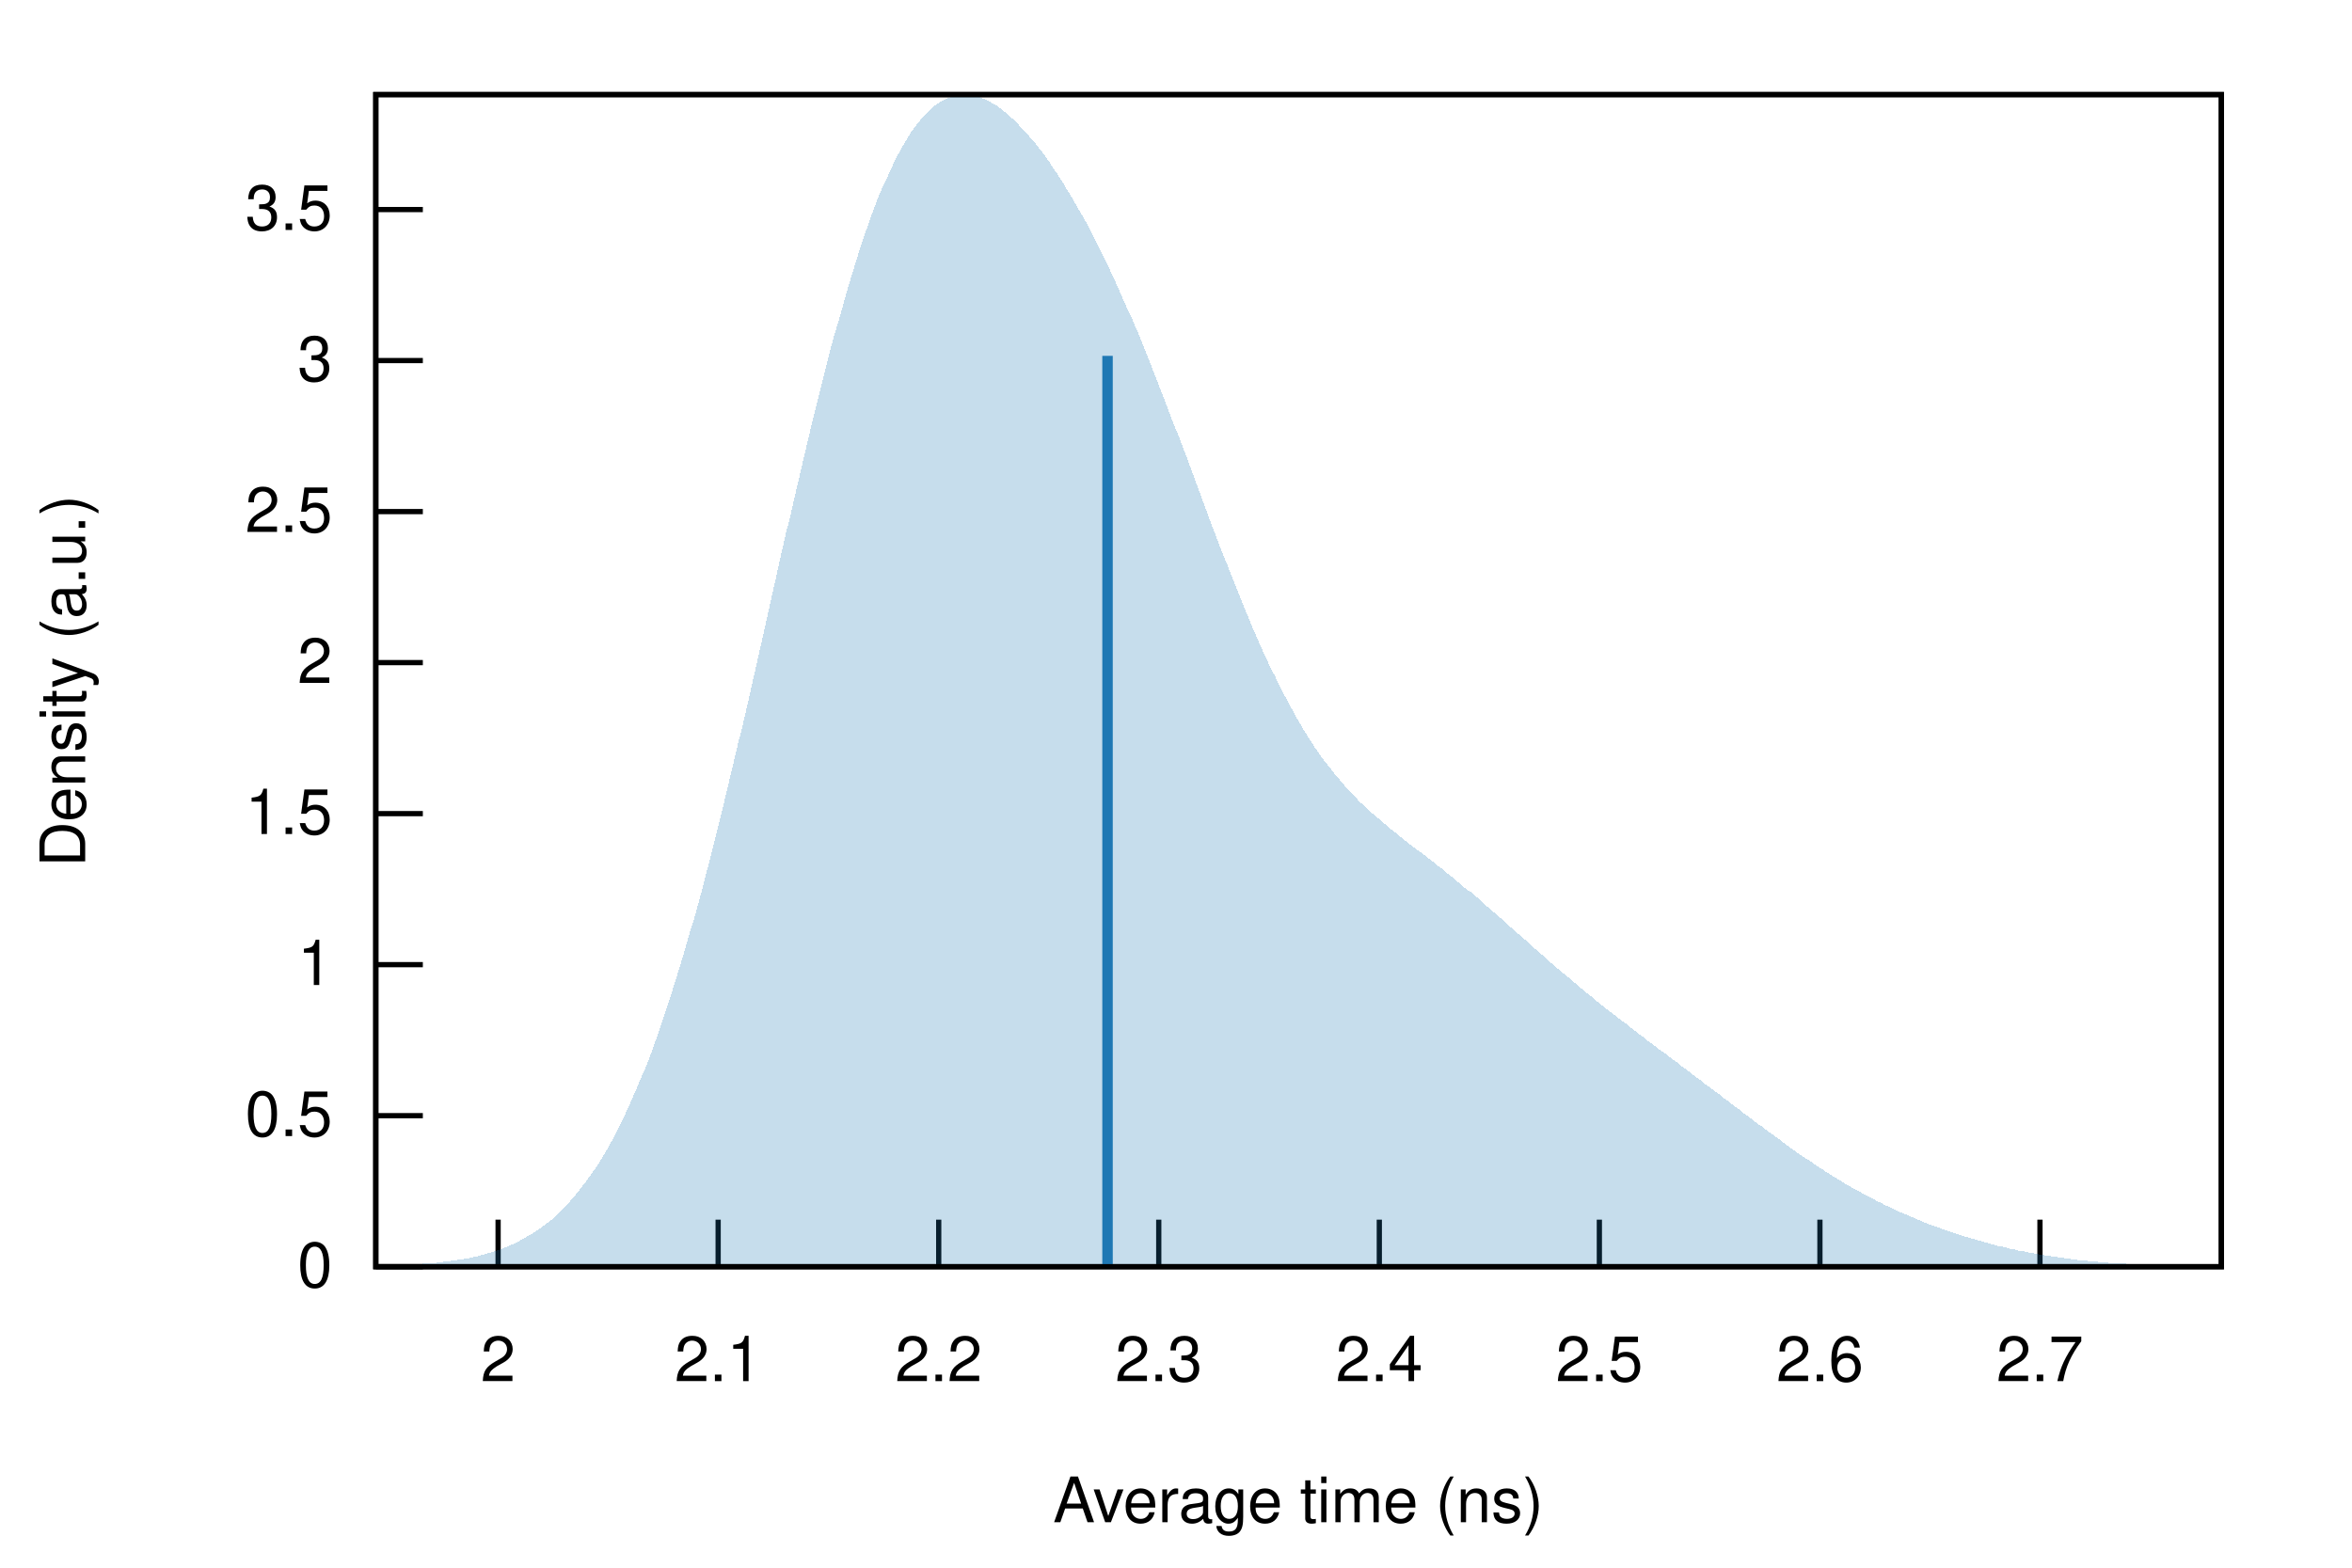
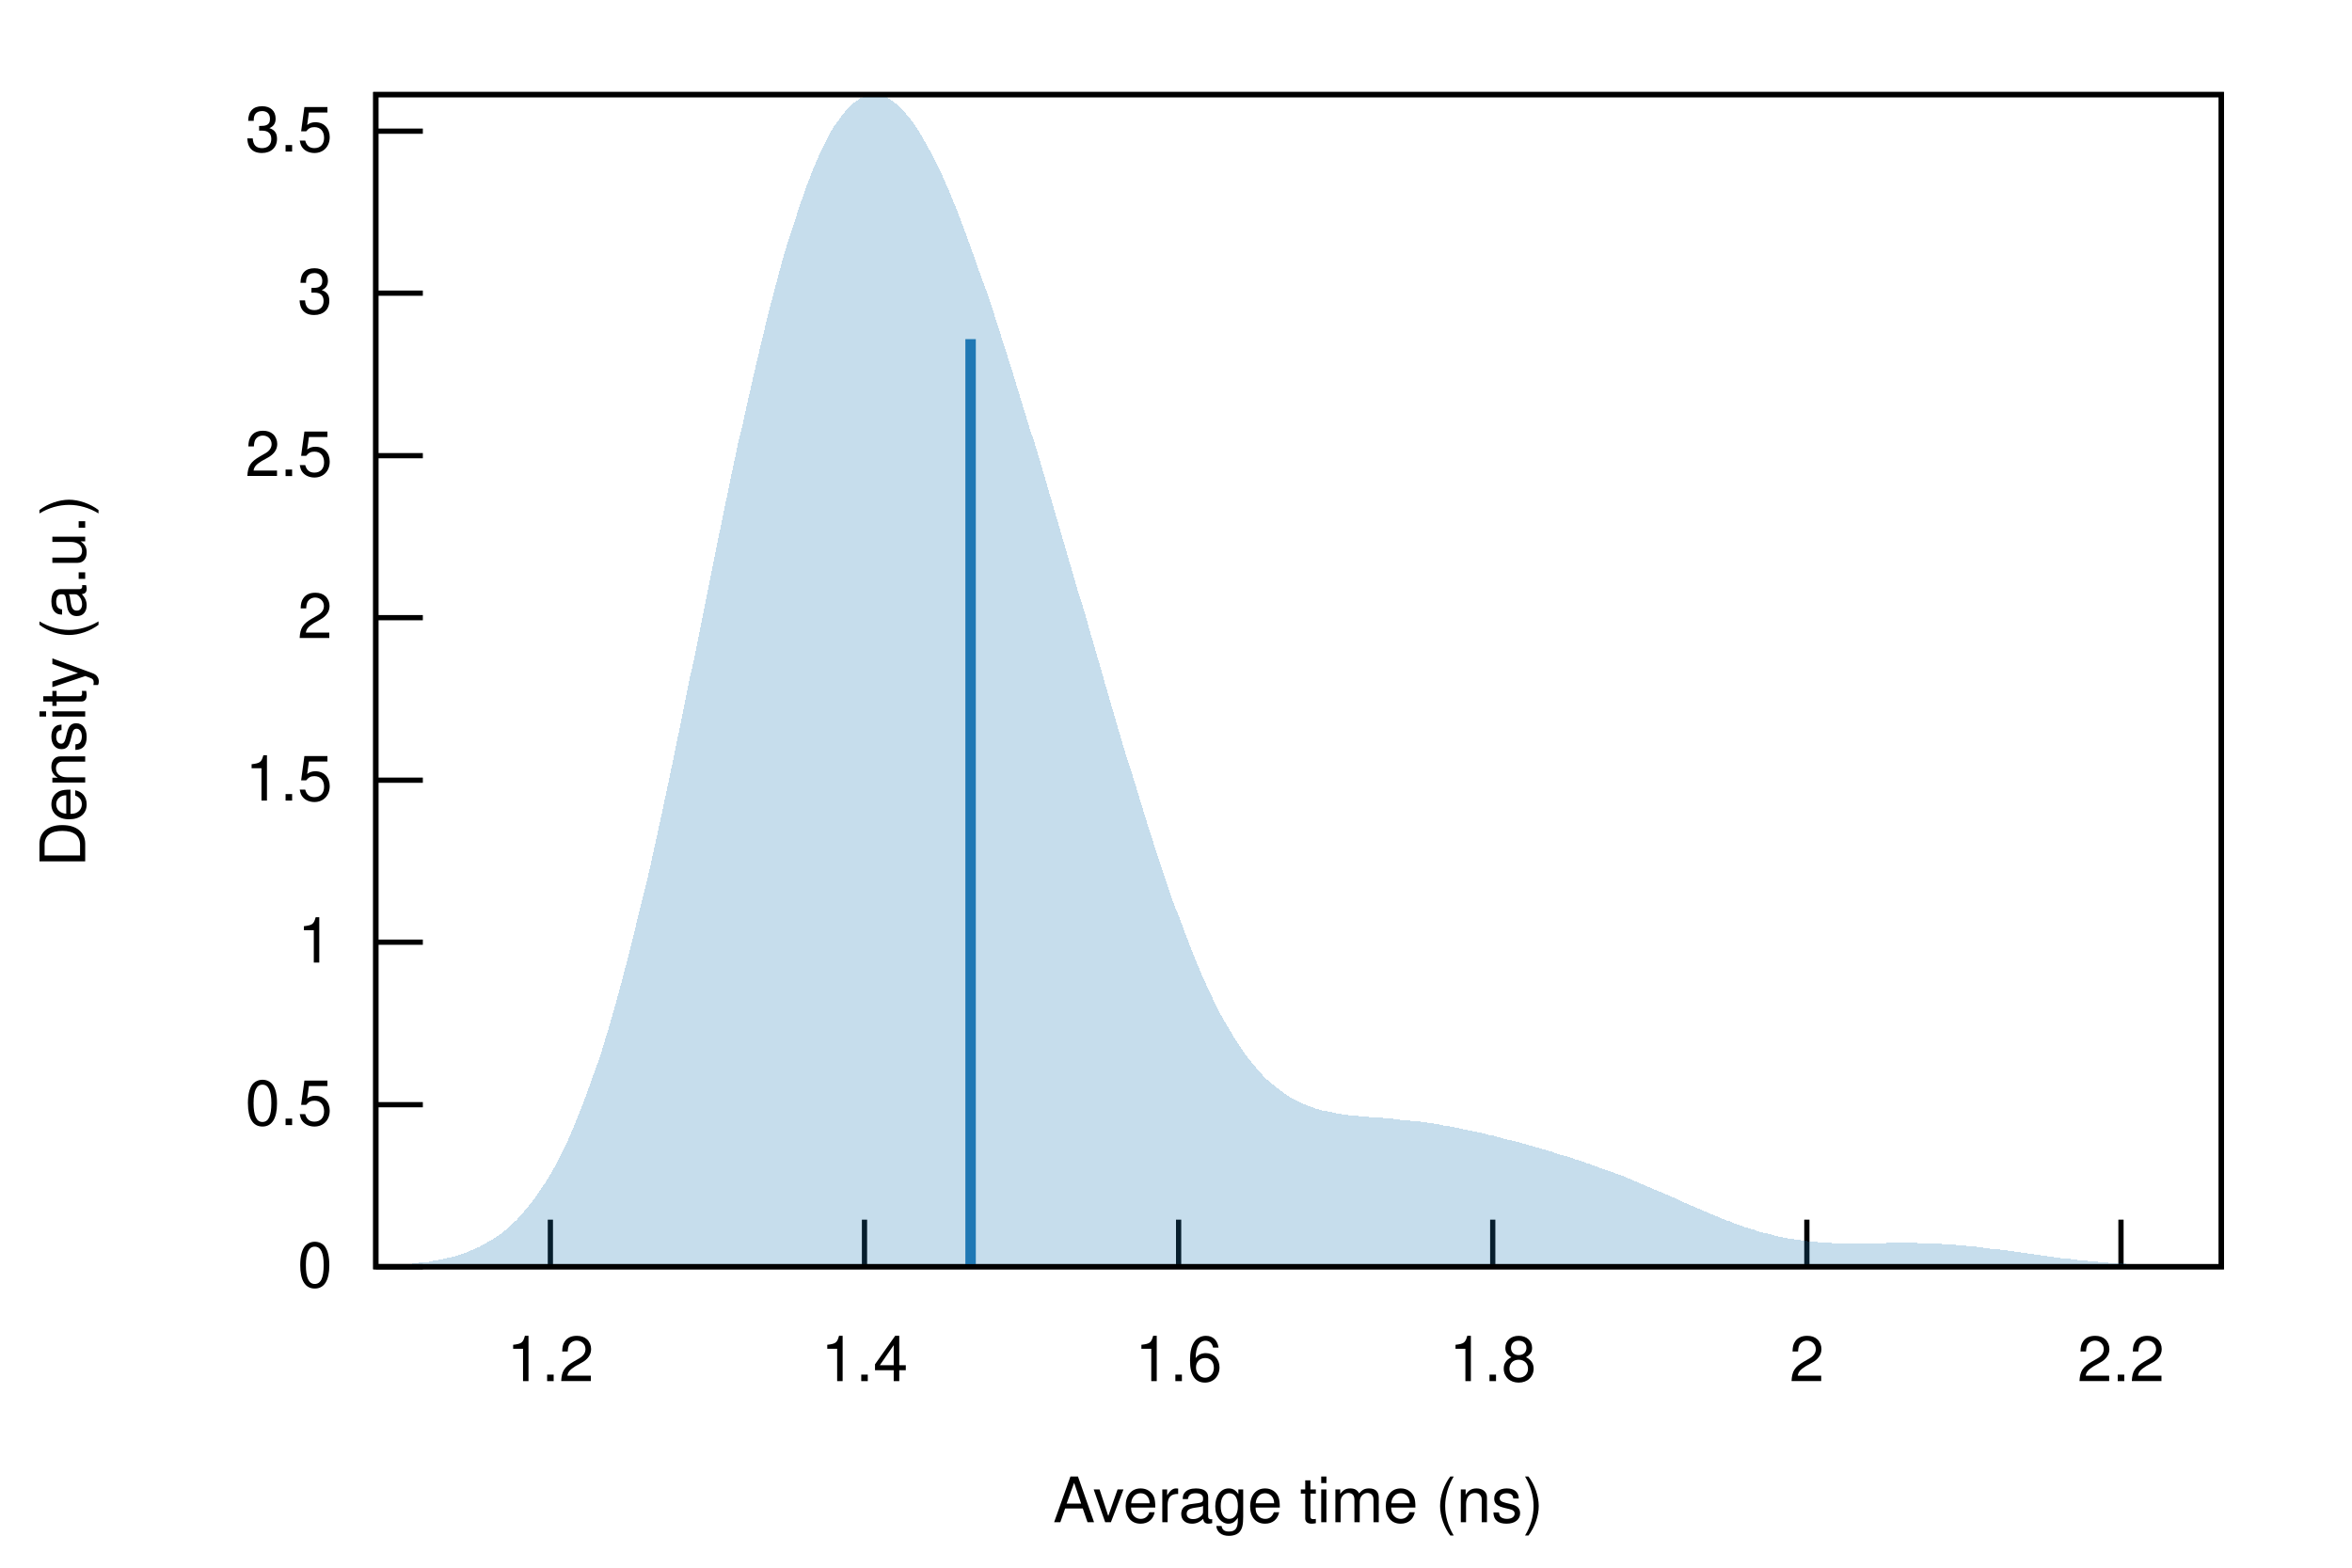
<svg xmlns="http://www.w3.org/2000/svg" xmlns:xlink="http://www.w3.org/1999/xlink" viewBox="0 0 450 300">
  <g id="gnuplot_canvas">
    <rect x="0" y="0" width="450" height="300" fill="none" />
    <defs>
      <circle id="gpDot" r="0.5" stroke-width="0.5" />
      <path id="gpPt0" stroke-width="0.222" stroke="currentColor" d="M-1,0 h2 M0,-1 v2" />
      <path id="gpPt1" stroke-width="0.222" stroke="currentColor" d="M-1,-1 L1,1 M1,-1 L-1,1" />
      <path id="gpPt2" stroke-width="0.222" stroke="currentColor" d="M-1,0 L1,0 M0,-1 L0,1 M-1,-1 L1,1 M-1,1 L1,-1" />
      <rect id="gpPt3" stroke-width="0.222" stroke="currentColor" x="-1" y="-1" width="2" height="2" />
      <rect id="gpPt4" stroke-width="0.222" stroke="currentColor" fill="currentColor" x="-1" y="-1" width="2" height="2" />
      <circle id="gpPt5" stroke-width="0.222" stroke="currentColor" cx="0" cy="0" r="1" />
      <use xlink:href="#gpPt5" id="gpPt6" fill="currentColor" stroke="none" />
      <path id="gpPt7" stroke-width="0.222" stroke="currentColor" d="M0,-1.33 L-1.33,0.67 L1.33,0.67 z" />
      <use xlink:href="#gpPt7" id="gpPt8" fill="currentColor" stroke="none" />
      <use xlink:href="#gpPt7" id="gpPt9" stroke="currentColor" transform="rotate(180)" />
      <use xlink:href="#gpPt9" id="gpPt10" fill="currentColor" stroke="none" />
      <use xlink:href="#gpPt3" id="gpPt11" stroke="currentColor" transform="rotate(45)" />
      <use xlink:href="#gpPt11" id="gpPt12" fill="currentColor" stroke="none" />
      <path id="gpPt13" stroke-width="0.222" stroke="currentColor" d="M0,1.330 L1.265,0.411 L0.782,-1.067 L-0.782,-1.076 L-1.265,0.411 z" />
      <use xlink:href="#gpPt13" id="gpPt14" fill="currentColor" stroke="none" />
      <filter id="textbox" filterUnits="objectBoundingBox" x="0" y="0" height="1" width="1">
        <feFlood flood-color="white" flood-opacity="1" result="bgnd" />
        <feComposite in="SourceGraphic" in2="bgnd" operator="atop" />
      </filter>
      <filter id="greybox" filterUnits="objectBoundingBox" x="0" y="0" height="1" width="1">
        <feFlood flood-color="lightgrey" flood-opacity="1" result="grey" />
        <feComposite in="SourceGraphic" in2="grey" operator="atop" />
      </filter>
    </defs>
    <g fill="none" color="white" stroke="currentColor" stroke-width="1.00" stroke-linecap="butt" stroke-linejoin="miter">
</g>
    <g fill="none" color="black" stroke="currentColor" stroke-width="1.00" stroke-linecap="butt" stroke-linejoin="miter">
      <path stroke="black" d="M71.9,242.4 L80.9,242.4  " />
      <g transform="translate(63.6,246.3)" stroke="none" fill="black" font-family="Helvetica" font-size="12.00" text-anchor="end">
        <text>
          <tspan font-family="Helvetica"> 0</tspan>
        </text>
      </g>
    </g>
    <g fill="none" color="black" stroke="currentColor" stroke-width="1.00" stroke-linecap="butt" stroke-linejoin="miter">
-       <path stroke="black" d="M71.9,213.5 L80.9,213.5  " />
-       <g transform="translate(63.6,217.4)" stroke="none" fill="black" font-family="Helvetica" font-size="12.00" text-anchor="end">
+       <path stroke="black" d="M71.9,211.4 L80.9,211.4  " />
+       <g transform="translate(63.6,215.3)" stroke="none" fill="black" font-family="Helvetica" font-size="12.00" text-anchor="end">
        <text>
          <tspan font-family="Helvetica"> 0.5</tspan>
        </text>
      </g>
    </g>
    <g fill="none" color="black" stroke="currentColor" stroke-width="1.00" stroke-linecap="butt" stroke-linejoin="miter">
-       <path stroke="black" d="M71.9,184.6 L80.9,184.6  " />
-       <g transform="translate(63.6,188.5)" stroke="none" fill="black" font-family="Helvetica" font-size="12.00" text-anchor="end">
+       <path stroke="black" d="M71.9,180.3 L80.9,180.3  " />
+       <g transform="translate(63.6,184.2)" stroke="none" fill="black" font-family="Helvetica" font-size="12.00" text-anchor="end">
        <text>
          <tspan font-family="Helvetica"> 1</tspan>
        </text>
      </g>
    </g>
    <g fill="none" color="black" stroke="currentColor" stroke-width="1.00" stroke-linecap="butt" stroke-linejoin="miter">
-       <path stroke="black" d="M71.9,155.7 L80.9,155.7  " />
-       <g transform="translate(63.6,159.6)" stroke="none" fill="black" font-family="Helvetica" font-size="12.00" text-anchor="end">
+       <path stroke="black" d="M71.9,149.3 L80.9,149.3  " />
+       <g transform="translate(63.6,153.2)" stroke="none" fill="black" font-family="Helvetica" font-size="12.00" text-anchor="end">
        <text>
          <tspan font-family="Helvetica"> 1.5</tspan>
        </text>
      </g>
    </g>
    <g fill="none" color="black" stroke="currentColor" stroke-width="1.00" stroke-linecap="butt" stroke-linejoin="miter">
-       <path stroke="black" d="M71.9,126.8 L80.9,126.8  " />
-       <g transform="translate(63.6,130.7)" stroke="none" fill="black" font-family="Helvetica" font-size="12.00" text-anchor="end">
+       <path stroke="black" d="M71.9,118.2 L80.9,118.2  " />
+       <g transform="translate(63.6,122.1)" stroke="none" fill="black" font-family="Helvetica" font-size="12.00" text-anchor="end">
        <text>
          <tspan font-family="Helvetica"> 2</tspan>
        </text>
      </g>
    </g>
    <g fill="none" color="black" stroke="currentColor" stroke-width="1.00" stroke-linecap="butt" stroke-linejoin="miter">
-       <path stroke="black" d="M71.9,97.9 L80.9,97.9  " />
-       <g transform="translate(63.6,101.8)" stroke="none" fill="black" font-family="Helvetica" font-size="12.00" text-anchor="end">
+       <path stroke="black" d="M71.9,87.2 L80.9,87.2  " />
+       <g transform="translate(63.6,91.1)" stroke="none" fill="black" font-family="Helvetica" font-size="12.00" text-anchor="end">
        <text>
          <tspan font-family="Helvetica"> 2.5</tspan>
        </text>
      </g>
    </g>
    <g fill="none" color="black" stroke="currentColor" stroke-width="1.00" stroke-linecap="butt" stroke-linejoin="miter">
-       <path stroke="black" d="M71.9,69.0 L80.9,69.0  " />
-       <g transform="translate(63.6,72.9)" stroke="none" fill="black" font-family="Helvetica" font-size="12.00" text-anchor="end">
+       <path stroke="black" d="M71.9,56.1 L80.9,56.1  " />
+       <g transform="translate(63.6,60.0)" stroke="none" fill="black" font-family="Helvetica" font-size="12.00" text-anchor="end">
        <text>
          <tspan font-family="Helvetica"> 3</tspan>
        </text>
      </g>
    </g>
    <g fill="none" color="black" stroke="currentColor" stroke-width="1.00" stroke-linecap="butt" stroke-linejoin="miter">
-       <path stroke="black" d="M71.9,40.1 L80.9,40.1  " />
-       <g transform="translate(63.6,44.0)" stroke="none" fill="black" font-family="Helvetica" font-size="12.00" text-anchor="end">
+       <path stroke="black" d="M71.9,25.1 L80.9,25.1  " />
+       <g transform="translate(63.6,29.0)" stroke="none" fill="black" font-family="Helvetica" font-size="12.00" text-anchor="end">
        <text>
          <tspan font-family="Helvetica"> 3.5</tspan>
        </text>
      </g>
    </g>
    <g fill="none" color="black" stroke="currentColor" stroke-width="1.00" stroke-linecap="butt" stroke-linejoin="miter">
-       <path stroke="black" d="M95.3,242.4 L95.3,233.4  " />
-       <g transform="translate(95.3,264.3)" stroke="none" fill="black" font-family="Helvetica" font-size="12.00" text-anchor="middle">
+       <path stroke="black" d="M105.3,242.4 L105.3,233.4  " />
+       <g transform="translate(105.3,264.3)" stroke="none" fill="black" font-family="Helvetica" font-size="12.00" text-anchor="middle">
+         <text>
+           <tspan font-family="Helvetica"> 1.2</tspan>
+         </text>
+       </g>
+     </g>
+     <g fill="none" color="black" stroke="currentColor" stroke-width="1.00" stroke-linecap="butt" stroke-linejoin="miter">
+       <path stroke="black" d="M165.4,242.4 L165.4,233.4  " />
+       <g transform="translate(165.4,264.3)" stroke="none" fill="black" font-family="Helvetica" font-size="12.00" text-anchor="middle">
+         <text>
+           <tspan font-family="Helvetica"> 1.4</tspan>
+         </text>
+       </g>
+     </g>
+     <g fill="none" color="black" stroke="currentColor" stroke-width="1.00" stroke-linecap="butt" stroke-linejoin="miter">
+       <path stroke="black" d="M225.5,242.4 L225.5,233.4  " />
+       <g transform="translate(225.5,264.3)" stroke="none" fill="black" font-family="Helvetica" font-size="12.00" text-anchor="middle">
+         <text>
+           <tspan font-family="Helvetica"> 1.6</tspan>
+         </text>
+       </g>
+     </g>
+     <g fill="none" color="black" stroke="currentColor" stroke-width="1.00" stroke-linecap="butt" stroke-linejoin="miter">
+       <path stroke="black" d="M285.6,242.4 L285.6,233.4  " />
+       <g transform="translate(285.6,264.3)" stroke="none" fill="black" font-family="Helvetica" font-size="12.00" text-anchor="middle">
+         <text>
+           <tspan font-family="Helvetica"> 1.8</tspan>
+         </text>
+       </g>
+     </g>
+     <g fill="none" color="black" stroke="currentColor" stroke-width="1.00" stroke-linecap="butt" stroke-linejoin="miter">
+       <path stroke="black" d="M345.7,242.4 L345.7,233.4  " />
+       <g transform="translate(345.7,264.3)" stroke="none" fill="black" font-family="Helvetica" font-size="12.00" text-anchor="middle">
        <text>
          <tspan font-family="Helvetica"> 2</tspan>
        </text>
      </g>
    </g>
    <g fill="none" color="black" stroke="currentColor" stroke-width="1.00" stroke-linecap="butt" stroke-linejoin="miter">
-       <path stroke="black" d="M137.4,242.4 L137.4,233.4  " />
-       <g transform="translate(137.4,264.3)" stroke="none" fill="black" font-family="Helvetica" font-size="12.00" text-anchor="middle">
-         <text>
-           <tspan font-family="Helvetica"> 2.1</tspan>
-         </text>
-       </g>
-     </g>
-     <g fill="none" color="black" stroke="currentColor" stroke-width="1.00" stroke-linecap="butt" stroke-linejoin="miter">
-       <path stroke="black" d="M179.6,242.4 L179.6,233.4  " />
-       <g transform="translate(179.6,264.3)" stroke="none" fill="black" font-family="Helvetica" font-size="12.00" text-anchor="middle">
+       <path stroke="black" d="M405.8,242.4 L405.8,233.4  " />
+       <g transform="translate(405.8,264.3)" stroke="none" fill="black" font-family="Helvetica" font-size="12.00" text-anchor="middle">
        <text>
          <tspan font-family="Helvetica"> 2.2</tspan>
-         </text>
-       </g>
-     </g>
-     <g fill="none" color="black" stroke="currentColor" stroke-width="1.00" stroke-linecap="butt" stroke-linejoin="miter">
-       <path stroke="black" d="M221.7,242.4 L221.7,233.4  " />
-       <g transform="translate(221.7,264.3)" stroke="none" fill="black" font-family="Helvetica" font-size="12.00" text-anchor="middle">
-         <text>
-           <tspan font-family="Helvetica"> 2.3</tspan>
-         </text>
-       </g>
-     </g>
-     <g fill="none" color="black" stroke="currentColor" stroke-width="1.00" stroke-linecap="butt" stroke-linejoin="miter">
-       <path stroke="black" d="M263.9,242.4 L263.9,233.4  " />
-       <g transform="translate(263.9,264.3)" stroke="none" fill="black" font-family="Helvetica" font-size="12.00" text-anchor="middle">
-         <text>
-           <tspan font-family="Helvetica"> 2.4</tspan>
-         </text>
-       </g>
-     </g>
-     <g fill="none" color="black" stroke="currentColor" stroke-width="1.00" stroke-linecap="butt" stroke-linejoin="miter">
-       <path stroke="black" d="M306.0,242.4 L306.0,233.4  " />
-       <g transform="translate(306.0,264.3)" stroke="none" fill="black" font-family="Helvetica" font-size="12.00" text-anchor="middle">
-         <text>
-           <tspan font-family="Helvetica"> 2.5</tspan>
-         </text>
-       </g>
-     </g>
-     <g fill="none" color="black" stroke="currentColor" stroke-width="1.00" stroke-linecap="butt" stroke-linejoin="miter">
-       <path stroke="black" d="M348.2,242.4 L348.2,233.4  " />
-       <g transform="translate(348.2,264.3)" stroke="none" fill="black" font-family="Helvetica" font-size="12.00" text-anchor="middle">
-         <text>
-           <tspan font-family="Helvetica"> 2.6</tspan>
-         </text>
-       </g>
-     </g>
-     <g fill="none" color="black" stroke="currentColor" stroke-width="1.00" stroke-linecap="butt" stroke-linejoin="miter">
-       <path stroke="black" d="M390.3,242.4 L390.3,233.4  " />
-       <g transform="translate(390.3,264.3)" stroke="none" fill="black" font-family="Helvetica" font-size="12.00" text-anchor="middle">
-         <text>
-           <tspan font-family="Helvetica"> 2.7</tspan>
        </text>
      </g>
    </g>
    <g fill="none" color="black" stroke="currentColor" stroke-width="1.00" stroke-linecap="butt" stroke-linejoin="miter">
</g>
    <g fill="none" color="black" stroke="currentColor" stroke-width="1.00" stroke-linecap="butt" stroke-linejoin="miter">
      <path stroke="black" d="M71.9,18.1 L71.9,242.4 L425.0,242.4 L425.0,18.1 L71.9,18.1 Z  " />
    </g>
    <g fill="none" color="black" stroke="currentColor" stroke-width="1.00" stroke-linecap="butt" stroke-linejoin="miter">
      <g transform="translate(16.3,130.3) rotate(270)" stroke="none" fill="black" font-family="Helvetica" font-size="12.00" text-anchor="middle">
        <text>
          <tspan font-family="Helvetica">Density (a.u.)</tspan>
        </text>
      </g>
    </g>
    <g fill="none" color="black" stroke="currentColor" stroke-width="1.00" stroke-linecap="butt" stroke-linejoin="miter">
      <g transform="translate(248.4,291.3)" stroke="none" fill="black" font-family="Helvetica" font-size="12.00" text-anchor="middle">
        <text>
          <tspan font-family="Helvetica">Average time (ns)</tspan>
        </text>
      </g>
    </g>
    <g fill="none" color="black" stroke="currentColor" stroke-width="1.00" stroke-linecap="butt" stroke-linejoin="miter">
</g>
    <g id="gnuplot_plot_1">
      <g fill="none" color="black" stroke="currentColor" stroke-width="1.00" stroke-linecap="butt" stroke-linejoin="miter">
        <g stroke="none" shape-rendering="crispEdges">
-           <polygon fill="rgb( 31, 120, 180)" fill-opacity="0.25" points="71.9,242.3 72.6,242.2 73.3,242.2 74.0,242.2 74.7,242.2 75.4,242.2 76.1,242.1 76.9,242.1 77.6,242.1 78.3,242.0 79.0,242.0 79.7,241.9 80.4,241.9 81.1,241.8 81.8,241.8 82.5,241.7 83.2,241.7 83.9,241.6 84.6,241.5 85.3,241.4 86.1,241.3 86.8,241.2 87.5,241.1 88.2,241.0 88.9,240.9 89.6,240.8 90.3,240.6 91.0,240.5 91.7,240.3 92.4,240.1 93.1,239.9 93.8,239.7 94.5,239.5 95.3,239.2 96.0,239.0 96.7,238.7 97.4,238.4 98.1,238.1 98.8,237.8 99.5,237.4 100.2,237.0 100.9,236.6 101.6,236.2 102.3,235.8 103.0,235.3 103.7,234.8 104.5,234.2 105.2,233.7 105.9,233.1 106.6,232.4 107.3,231.7 108.0,231.0 108.7,230.3 109.4,229.5 110.1,228.7 110.8,227.8 111.5,226.9 112.2,226.0 112.9,225.0 113.6,224.0 114.4,222.9 115.1,221.7 115.8,220.6 116.5,219.3 117.2,218.1 117.9,216.7 118.6,215.3 119.3,213.9 120.0,212.4 120.7,210.8 121.4,209.2 122.1,207.6 122.8,205.9 123.6,204.1 124.3,202.3 125.0,200.4 125.7,198.4 126.4,196.4 127.1,194.3 127.8,192.2 128.5,190.0 129.2,187.8 129.9,185.5 130.6,183.2 131.3,180.8 132.0,178.3 132.8,175.8 133.5,173.3 134.2,170.7 134.9,168.0 135.6,165.3 136.3,162.6 137.0,159.8 137.7,156.9 138.4,154.1 139.1,151.2 139.8,148.2 140.5,145.3 141.2,142.3 142.0,139.2 142.7,136.2 143.4,133.1 144.1,130.0 144.8,126.9 145.5,123.8 146.2,120.7 146.9,117.5 147.6,114.4 148.3,111.3 149.0,108.1 149.7,105.0 150.4,101.9 151.2,98.8 151.9,95.7 152.6,92.7 153.3,89.7 154.0,86.7 154.7,83.7 155.4,80.8 156.1,77.9 156.8,75.1 157.5,72.3 158.2,69.5 158.9,66.8 159.6,64.2 160.4,61.6 161.1,59.1 161.8,56.6 162.5,54.2 163.2,51.9 163.9,49.6 164.6,47.4 165.3,45.3 166.0,43.3 166.7,41.3 167.4,39.4 168.1,37.6 168.8,35.9 169.6,34.3 170.3,32.7 171.0,31.2 171.7,29.8 172.4,28.5 173.1,27.3 173.8,26.1 174.5,25.0 175.2,24.1 175.9,23.2 176.6,22.3 177.3,21.6 178.0,20.9 178.7,20.3 179.5,19.8 180.2,19.3 180.9,19.0 181.6,18.7 182.3,18.4 183.0,18.2 183.7,18.1 184.4,18.1 185.1,18.1 185.8,18.2 186.5,18.3 187.2,18.5 187.9,18.8 188.7,19.1 189.4,19.5 190.1,19.9 190.8,20.3 191.5,20.8 192.2,21.4 192.9,21.9 193.6,22.6 194.3,23.2 195.0,24.0 195.7,24.7 196.4,25.5 197.1,26.3 197.9,27.2 198.6,28.1 199.3,29.0 200.0,29.9 200.7,30.9 201.4,32.0 202.1,33.0 202.8,34.1 203.5,35.2 204.2,36.4 204.9,37.5 205.6,38.7 206.3,40.0 207.1,41.3 207.8,42.5 208.5,43.9 209.2,45.2 209.9,46.6 210.6,48.0 211.3,49.5 212.0,50.9 212.7,52.4 213.4,53.9 214.1,55.5 214.8,57.1 215.5,58.7 216.3,60.3 217.0,62.0 217.7,63.6 218.4,65.3 219.1,67.1 219.8,68.8 220.5,70.6 221.2,72.4 221.9,74.2 222.6,76.0 223.3,77.8 224.0,79.7 224.7,81.5 225.5,83.4 226.2,85.3 226.9,87.1 227.6,89.0 228.3,90.9 229.0,92.8 229.7,94.7 230.4,96.6 231.1,98.5 231.8,100.4 232.5,102.2 233.2,104.1 233.9,105.9 234.7,107.8 235.4,109.6 236.1,111.4 236.8,113.1 237.5,114.9 238.2,116.6 238.9,118.3 239.6,120.0 240.3,121.6 241.0,123.2 241.7,124.8 242.4,126.3 243.1,127.8 243.9,129.3 244.6,130.8 245.3,132.2 246.0,133.5 246.7,134.8 247.4,136.1 248.1,137.4 248.8,138.6 249.5,139.8 250.2,140.9 250.9,142.0 251.6,143.1 252.3,144.1 253.0,145.1 253.8,146.1 254.5,147.0 255.2,147.9 255.9,148.7 256.6,149.6 257.3,150.4 258.0,151.2 258.7,151.9 259.4,152.6 260.1,153.4 260.8,154.0 261.5,154.7 262.2,155.4 263.0,156.0 263.7,156.6 264.4,157.2 265.1,157.8 265.8,158.4 266.5,159.0 267.2,159.5 267.9,160.1 268.6,160.7 269.3,161.2 270.0,161.8 270.7,162.3 271.4,162.8 272.2,163.4 272.9,163.9 273.6,164.5 274.3,165.0 275.0,165.6 275.7,166.1 276.4,166.7 277.1,167.3 277.8,167.8 278.5,168.4 279.2,169.0 279.9,169.6 280.6,170.2 281.4,170.7 282.1,171.3 282.8,171.9 283.5,172.5 284.2,173.2 284.9,173.8 285.6,174.4 286.3,175.0 287.0,175.6 287.7,176.2 288.4,176.9 289.1,177.5 289.8,178.1 290.6,178.8 291.3,179.4 292.0,180.0 292.7,180.6 293.4,181.3 294.1,181.9 294.8,182.5 295.5,183.1 296.2,183.8 296.9,184.4 297.6,185.0 298.3,185.6 299.0,186.2 299.8,186.8 300.5,187.4 301.2,188.0 301.9,188.6 302.6,189.2 303.3,189.8 304.0,190.3 304.7,190.9 305.4,191.5 306.1,192.1 306.8,192.6 307.5,193.2 308.2,193.7 309.0,194.3 309.7,194.9 310.4,195.4 311.1,195.9 311.8,196.5 312.5,197.0 313.2,197.6 313.9,198.1 314.6,198.6 315.3,199.2 316.0,199.7 316.7,200.2 317.4,200.8 318.2,201.3 318.9,201.8 319.6,202.4 320.3,202.9 321.0,203.4 321.7,204.0 322.4,204.5 323.1,205.0 323.8,205.6 324.5,206.1 325.2,206.6 325.9,207.2 326.6,207.7 327.3,208.2 328.1,208.8 328.8,209.3 329.5,209.9 330.2,210.4 330.9,210.9 331.6,211.5 332.3,212.0 333.0,212.5 333.7,213.1 334.4,213.6 335.1,214.1 335.8,214.7 336.5,215.2 337.3,215.7 338.0,216.3 338.7,216.8 339.4,217.3 340.1,217.8 340.8,218.3 341.5,218.9 342.2,219.4 342.9,219.9 343.6,220.4 344.3,220.9 345.0,221.4 345.7,221.8 346.5,222.3 347.2,222.8 347.9,223.3 348.6,223.7 349.3,224.2 350.0,224.6 350.7,225.1 351.4,225.5 352.1,225.9 352.8,226.4 353.5,226.8 354.2,227.2 354.9,227.6 355.7,228.0 356.4,228.4 357.1,228.8 357.8,229.1 358.5,229.5 359.2,229.9 359.9,230.2 360.6,230.6 361.3,230.9 362.0,231.2 362.7,231.6 363.4,231.9 364.1,232.2 364.9,232.5 365.6,232.8 366.3,233.1 367.0,233.4 367.7,233.7 368.4,234.0 369.1,234.3 369.8,234.5 370.5,234.8 371.2,235.0 371.9,235.3 372.6,235.5 373.3,235.8 374.1,236.0 374.8,236.3 375.5,236.5 376.2,236.7 376.9,236.9 377.6,237.1 378.3,237.3 379.0,237.5 379.7,237.7 380.4,237.9 381.1,238.1 381.8,238.3 382.5,238.5 383.3,238.6 384.0,238.8 384.7,239.0 385.4,239.1 386.1,239.3 386.8,239.4 387.5,239.5 388.2,239.7 388.9,239.8 389.6,239.9 390.3,240.1 391.0,240.2 391.7,240.3 392.4,240.4 393.2,240.5 393.9,240.6 394.6,240.7 395.3,240.8 396.0,240.9 396.7,241.0 397.4,241.1 398.1,241.2 398.8,241.2 399.5,241.3 400.2,241.4 400.9,241.4 401.6,241.5 402.4,241.6 403.1,241.6 403.8,241.7 404.5,241.7 405.2,241.8 405.9,241.8 406.6,241.8 407.3,241.9 408.0,241.9 408.7,242.0 409.4,242.0 410.1,242.0 410.8,242.1 411.6,242.1 412.3,242.1 413.0,242.1 413.7,242.1 414.4,242.2 415.1,242.2 415.8,242.2 416.5,242.2 417.2,242.2 417.9,242.3 418.6,242.3 419.3,242.3 420.0,242.3 420.8,242.3 421.5,242.3 422.2,242.3 422.9,242.3 423.6,242.3 424.3,242.3 425.0,242.3 425.0,242.4 424.3,242.4 423.6,242.4 422.9,242.4 422.2,242.4 421.5,242.4 420.8,242.4 420.0,242.4 419.3,242.4 418.6,242.4 417.9,242.4 417.2,242.4 416.5,242.4 415.8,242.4 415.1,242.4 414.4,242.4 413.7,242.4 413.0,242.4 412.3,242.4 411.6,242.4 410.8,242.4 410.1,242.4 409.4,242.4 408.7,242.4 408.0,242.4 407.3,242.4 406.6,242.4 405.9,242.4 405.2,242.4 404.5,242.4 403.8,242.4 403.1,242.4 402.4,242.4 401.6,242.4 400.9,242.4 400.2,242.4 399.5,242.4 398.8,242.4 398.1,242.4 397.4,242.4 396.7,242.4 396.0,242.4 395.3,242.4 394.6,242.4 393.9,242.4 393.2,242.4 392.4,242.4 391.7,242.4 391.0,242.4 390.3,242.4 389.6,242.4 388.9,242.4 388.2,242.4 387.5,242.4 386.8,242.4 386.1,242.4 385.4,242.4 384.7,242.4 384.0,242.4 383.3,242.4 382.5,242.4 381.8,242.4 381.1,242.4 380.4,242.4 379.7,242.4 379.0,242.4 378.3,242.4 377.6,242.4 376.9,242.4 376.2,242.4 375.5,242.4 374.8,242.4 374.1,242.4 373.3,242.4 372.6,242.4 371.9,242.4 371.2,242.4 370.5,242.4 369.8,242.4 369.1,242.4 368.4,242.4 367.7,242.4 367.0,242.4 366.3,242.4 365.6,242.4 364.9,242.4 364.1,242.4 363.4,242.4 362.7,242.4 362.0,242.4 361.3,242.4 360.6,242.4 359.9,242.4 359.2,242.4 358.5,242.4 357.8,242.4 357.1,242.4 356.4,242.4 355.7,242.4 354.9,242.4 354.2,242.4 353.5,242.4 352.8,242.4 352.1,242.4 351.4,242.4 350.7,242.4 350.0,242.4 349.3,242.4 348.6,242.4 347.9,242.4 347.2,242.4 346.5,242.4 345.7,242.4 345.0,242.4 344.3,242.4 343.6,242.4 342.9,242.4 342.2,242.4 341.5,242.4 340.8,242.4 340.1,242.4 339.4,242.4 338.7,242.4 338.0,242.4 337.3,242.4 336.5,242.4 335.8,242.4 335.1,242.4 334.4,242.4 333.7,242.4 333.0,242.4 332.3,242.4 331.6,242.4 330.9,242.4 330.2,242.4 329.5,242.4 328.8,242.4 328.1,242.4 327.3,242.4 326.6,242.4 325.9,242.4 325.2,242.4 324.5,242.4 323.8,242.4 323.1,242.4 322.4,242.4 321.7,242.4 321.0,242.4 320.3,242.4 319.6,242.4 318.9,242.4 318.2,242.4 317.4,242.4 316.7,242.4 316.0,242.4 315.3,242.4 314.6,242.4 313.9,242.4 313.2,242.4 312.5,242.4 311.8,242.4 311.1,242.4 310.4,242.4 309.7,242.4 309.0,242.4 308.2,242.4 307.5,242.4 306.8,242.4 306.1,242.4 305.4,242.4 304.7,242.4 304.0,242.4 303.3,242.4 302.6,242.4 301.9,242.4 301.2,242.4 300.5,242.4 299.8,242.4 299.0,242.4 298.3,242.4 297.6,242.4 296.9,242.4 296.2,242.4 295.5,242.4 294.8,242.4 294.1,242.4 293.4,242.4 292.7,242.4 292.0,242.4 291.3,242.4 290.6,242.4 289.8,242.4 289.1,242.4 288.4,242.4 287.7,242.4 287.0,242.4 286.3,242.4 285.6,242.4 284.9,242.4 284.2,242.4 283.5,242.4 282.8,242.4 282.1,242.4 281.4,242.4 280.6,242.4 279.9,242.4 279.2,242.4 278.5,242.4 277.8,242.4 277.1,242.4 276.4,242.4 275.7,242.4 275.0,242.4 274.3,242.4 273.6,242.4 272.9,242.4 272.2,242.4 271.4,242.4 270.7,242.4 270.0,242.4 269.3,242.4 268.6,242.4 267.9,242.4 267.2,242.4 266.5,242.4 265.8,242.4 265.1,242.4 264.4,242.4 263.7,242.4 263.0,242.4 262.2,242.4 261.5,242.4 260.8,242.4 260.1,242.4 259.4,242.4 258.7,242.4 258.0,242.4 257.3,242.4 256.6,242.4 255.9,242.4 255.2,242.4 254.5,242.4 253.8,242.4 253.0,242.4 252.3,242.4 251.6,242.4 250.9,242.4 250.2,242.4 249.5,242.4 248.8,242.4 248.1,242.4 247.4,242.4 246.7,242.4 246.0,242.4 245.3,242.4 244.6,242.4 243.9,242.4 243.1,242.4 242.4,242.4 241.7,242.4 241.0,242.4 240.3,242.4 239.6,242.4 238.9,242.4 238.2,242.4 237.5,242.4 236.8,242.4 236.1,242.4 235.4,242.4 234.7,242.4 233.9,242.4 233.2,242.4 232.5,242.4 231.8,242.4 231.1,242.4 230.4,242.4 229.7,242.4 229.0,242.4 228.3,242.4 227.6,242.4 226.9,242.4 226.2,242.4 225.5,242.4 224.7,242.4 224.0,242.4 223.3,242.4 222.6,242.4 221.9,242.4 221.2,242.4 220.5,242.4 219.8,242.4 219.1,242.4 218.4,242.4 217.7,242.4 217.0,242.4 216.3,242.4 215.5,242.4 214.8,242.4 214.1,242.4 213.4,242.4 212.7,242.4 212.0,242.4 211.3,242.4 210.6,242.4 209.9,242.4 209.2,242.4 208.5,242.4 207.8,242.4 207.1,242.4 206.3,242.4 205.6,242.4 204.9,242.4 204.2,242.4 203.5,242.4 202.8,242.4 202.1,242.4 201.4,242.4 200.7,242.4 200.0,242.4 199.3,242.4 198.6,242.4 197.9,242.4 197.1,242.4 196.4,242.4 195.7,242.4 195.0,242.4 194.3,242.4 193.6,242.4 192.9,242.4 192.2,242.4 191.5,242.4 190.8,242.4 190.1,242.4 189.4,242.4 188.7,242.4 187.9,242.4 187.2,242.4 186.5,242.4 185.8,242.4 185.1,242.4 184.4,242.4 183.7,242.4 183.0,242.4 182.3,242.4 181.6,242.4 180.9,242.4 180.2,242.4 179.5,242.4 178.7,242.4 178.0,242.4 177.3,242.4 176.6,242.4 175.9,242.4 175.2,242.4 174.5,242.4 173.8,242.4 173.1,242.4 172.4,242.4 171.7,242.4 171.0,242.4 170.3,242.4 169.6,242.4 168.8,242.4 168.1,242.4 167.4,242.4 166.7,242.4 166.0,242.4 165.3,242.4 164.6,242.4 163.9,242.4 163.2,242.4 162.5,242.4 161.8,242.4 161.1,242.4 160.4,242.4 159.6,242.4 158.9,242.4 158.2,242.4 157.5,242.4 156.8,242.4 156.1,242.4 155.4,242.4 154.7,242.4 154.0,242.4 153.3,242.4 152.6,242.4 151.9,242.4 151.2,242.4 150.4,242.4 149.7,242.4 149.0,242.4 148.3,242.4 147.6,242.4 146.9,242.4 146.2,242.4 145.5,242.4 144.8,242.4 144.1,242.4 143.4,242.4 142.7,242.4 142.0,242.4 141.2,242.4 140.5,242.4 139.8,242.4 139.1,242.4 138.4,242.4 137.7,242.4 137.0,242.4 136.3,242.4 135.6,242.4 134.9,242.4 134.2,242.4 133.5,242.4 132.8,242.4 132.0,242.4 131.3,242.4 130.6,242.4 129.9,242.4 129.2,242.4 128.5,242.4 127.8,242.4 127.1,242.4 126.4,242.4 125.7,242.4 125.0,242.4 124.3,242.4 123.6,242.4 122.8,242.4 122.1,242.4 121.4,242.4 120.7,242.4 120.0,242.4 119.3,242.4 118.6,242.4 117.9,242.4 117.2,242.4 116.5,242.4 115.8,242.4 115.1,242.4 114.4,242.4 113.6,242.4 112.9,242.4 112.2,242.4 111.5,242.4 110.8,242.4 110.1,242.4 109.4,242.4 108.7,242.4 108.0,242.4 107.3,242.4 106.6,242.4 105.9,242.4 105.2,242.4 104.5,242.4 103.7,242.4 103.0,242.4 102.3,242.4 101.6,242.4 100.9,242.4 100.2,242.4 99.5,242.4 98.8,242.4 98.1,242.4 97.4,242.4 96.7,242.4 96.0,242.4 95.3,242.4 94.5,242.4 93.8,242.4 93.1,242.4 92.4,242.4 91.7,242.4 91.0,242.4 90.3,242.4 89.6,242.4 88.9,242.4 88.2,242.4 87.5,242.4 86.8,242.4 86.1,242.4 85.3,242.4 84.6,242.4 83.9,242.4 83.2,242.4 82.5,242.4 81.8,242.4 81.1,242.4 80.4,242.4 79.7,242.4 79.0,242.4 78.3,242.4 77.6,242.4 76.9,242.4 76.1,242.4 75.4,242.4 74.7,242.4 74.0,242.4 73.3,242.4 72.6,242.4 71.9,242.4 " />
+           <polygon fill="rgb( 31, 120, 180)" fill-opacity="0.25" points="71.9,242.2 72.6,242.2 73.3,242.2 74.0,242.1 74.7,242.1 75.4,242.1 76.1,242.0 76.9,242.0 77.6,241.9 78.3,241.9 79.0,241.8 79.7,241.7 80.4,241.6 81.1,241.6 81.8,241.5 82.5,241.4 83.2,241.2 83.9,241.1 84.6,241.0 85.3,240.8 86.1,240.6 86.8,240.5 87.5,240.3 88.2,240.0 88.9,239.8 89.6,239.5 90.3,239.2 91.0,238.9 91.7,238.6 92.4,238.2 93.1,237.8 93.8,237.4 94.5,237.0 95.3,236.5 96.0,236.0 96.7,235.4 97.4,234.8 98.1,234.1 98.8,233.5 99.5,232.7 100.2,231.9 100.9,231.1 101.6,230.2 102.3,229.3 103.0,228.3 103.7,227.2 104.5,226.1 105.2,224.9 105.9,223.7 106.6,222.4 107.3,221.0 108.0,219.6 108.7,218.1 109.4,216.5 110.1,214.8 110.8,213.1 111.5,211.3 112.2,209.4 112.9,207.5 113.6,205.5 114.4,203.3 115.1,201.2 115.8,198.9 116.5,196.6 117.2,194.2 117.9,191.7 118.6,189.1 119.3,186.5 120.0,183.8 120.7,181.0 121.4,178.2 122.1,175.3 122.8,172.4 123.6,169.3 124.3,166.3 125.0,163.1 125.7,159.9 126.4,156.7 127.1,153.4 127.8,150.1 128.5,146.8 129.2,143.4 129.9,140.0 130.6,136.5 131.3,133.1 132.0,129.6 132.8,126.1 133.5,122.6 134.2,119.1 134.9,115.6 135.6,112.1 136.3,108.6 137.0,105.2 137.7,101.7 138.4,98.3 139.1,94.9 139.8,91.5 140.5,88.2 141.2,84.9 142.0,81.6 142.7,78.4 143.4,75.3 144.1,72.2 144.8,69.2 145.5,66.2 146.2,63.3 146.9,60.4 147.6,57.7 148.3,55.0 149.0,52.4 149.7,49.8 150.4,47.4 151.2,45.0 151.9,42.8 152.6,40.6 153.3,38.5 154.0,36.5 154.7,34.6 155.4,32.8 156.1,31.1 156.8,29.5 157.5,28.0 158.2,26.6 158.9,25.3 159.6,24.1 160.4,23.1 161.1,22.1 161.8,21.2 162.5,20.5 163.2,19.8 163.9,19.3 164.6,18.8 165.3,18.5 166.0,18.2 166.7,18.1 167.4,18.1 168.1,18.2 168.8,18.4 169.6,18.6 170.3,19.0 171.0,19.5 171.7,20.1 172.4,20.7 173.1,21.5 173.8,22.3 174.5,23.2 175.2,24.2 175.9,25.3 176.6,26.5 177.3,27.7 178.0,29.0 178.7,30.4 179.5,31.9 180.2,33.4 180.9,35.0 181.6,36.6 182.3,38.3 183.0,40.0 183.7,41.8 184.4,43.7 185.1,45.6 185.8,47.5 186.5,49.5 187.2,51.5 187.9,53.5 188.7,55.6 189.4,57.7 190.1,59.8 190.8,62.0 191.5,64.2 192.2,66.4 192.9,68.6 193.6,70.8 194.3,73.1 195.0,75.4 195.7,77.7 196.4,80.0 197.1,82.3 197.9,84.6 198.6,87.0 199.3,89.3 200.0,91.7 200.7,94.1 201.4,96.5 202.1,98.9 202.8,101.3 203.5,103.7 204.2,106.1 204.9,108.5 205.6,110.9 206.3,113.4 207.1,115.8 207.8,118.2 208.5,120.7 209.2,123.1 209.9,125.5 210.6,127.9 211.3,130.4 212.0,132.8 212.7,135.2 213.4,137.6 214.1,140.0 214.8,142.4 215.5,144.7 216.3,147.1 217.0,149.4 217.7,151.7 218.4,154.0 219.1,156.3 219.8,158.5 220.5,160.7 221.2,162.9 221.9,165.1 222.6,167.2 223.3,169.2 224.0,171.3 224.7,173.3 225.5,175.2 226.2,177.1 226.9,179.0 227.6,180.8 228.3,182.6 229.0,184.3 229.7,186.0 230.4,187.6 231.1,189.1 231.8,190.6 232.5,192.1 233.2,193.5 233.9,194.8 234.7,196.1 235.4,197.3 236.1,198.5 236.8,199.6 237.5,200.6 238.2,201.7 238.9,202.6 239.6,203.5 240.3,204.3 241.0,205.1 241.7,205.9 242.4,206.6 243.1,207.2 243.9,207.8 244.6,208.4 245.3,208.9 246.0,209.4 246.7,209.9 247.4,210.3 248.1,210.6 248.8,211.0 249.5,211.3 250.2,211.6 250.9,211.8 251.6,212.1 252.3,212.3 253.0,212.5 253.8,212.6 254.5,212.8 255.2,212.9 255.9,213.1 256.6,213.2 257.3,213.3 258.0,213.4 258.7,213.4 259.4,213.5 260.1,213.6 260.8,213.7 261.5,213.7 262.2,213.8 263.0,213.8 263.7,213.9 264.4,213.9 265.1,214.0 265.8,214.1 266.5,214.1 267.2,214.2 267.9,214.3 268.6,214.3 269.3,214.4 270.0,214.5 270.7,214.6 271.4,214.6 272.2,214.7 272.9,214.8 273.6,214.9 274.3,215.0 275.0,215.1 275.7,215.3 276.4,215.4 277.1,215.5 277.8,215.6 278.5,215.8 279.2,215.9 279.9,216.1 280.6,216.2 281.4,216.4 282.1,216.5 282.8,216.7 283.5,216.8 284.2,217.0 284.9,217.2 285.6,217.3 286.3,217.5 287.0,217.7 287.7,217.9 288.4,218.1 289.1,218.2 289.8,218.4 290.6,218.6 291.3,218.8 292.0,219.0 292.7,219.2 293.4,219.4 294.1,219.6 294.8,219.8 295.5,220.0 296.2,220.2 296.9,220.4 297.6,220.7 298.3,220.9 299.0,221.1 299.8,221.3 300.5,221.5 301.2,221.8 301.9,222.0 302.6,222.2 303.3,222.5 304.0,222.7 304.7,223.0 305.4,223.2 306.1,223.5 306.8,223.7 307.5,224.0 308.2,224.2 309.0,224.5 309.7,224.8 310.4,225.0 311.1,225.3 311.8,225.6 312.5,225.9 313.2,226.2 313.9,226.5 314.6,226.8 315.3,227.1 316.0,227.4 316.7,227.7 317.4,228.0 318.2,228.3 318.9,228.6 319.6,228.9 320.3,229.2 321.0,229.5 321.7,229.9 322.4,230.2 323.1,230.5 323.8,230.8 324.5,231.1 325.2,231.4 325.9,231.7 326.6,232.0 327.3,232.3 328.1,232.6 328.8,232.9 329.5,233.2 330.2,233.5 330.9,233.7 331.6,234.0 332.3,234.3 333.0,234.5 333.7,234.8 334.4,235.0 335.1,235.2 335.8,235.4 336.5,235.7 337.3,235.9 338.0,236.0 338.7,236.2 339.4,236.4 340.1,236.6 340.8,236.7 341.5,236.9 342.2,237.0 342.9,237.1 343.6,237.2 344.3,237.3 345.0,237.4 345.7,237.5 346.5,237.6 347.2,237.6 347.9,237.7 348.6,237.8 349.3,237.8 350.0,237.8 350.7,237.9 351.4,237.9 352.1,237.9 352.8,237.9 353.5,237.9 354.2,237.9 354.9,237.9 355.7,237.9 356.4,237.9 357.1,237.9 357.8,237.9 358.5,237.9 359.2,237.9 359.9,237.9 360.6,237.9 361.3,237.8 362.0,237.8 362.7,237.8 363.4,237.8 364.1,237.8 364.9,237.8 365.6,237.8 366.3,237.8 367.0,237.9 367.7,237.9 368.4,237.9 369.1,237.9 369.8,237.9 370.5,238.0 371.2,238.0 371.9,238.1 372.6,238.1 373.3,238.2 374.1,238.2 374.8,238.3 375.5,238.3 376.2,238.4 376.9,238.5 377.6,238.5 378.3,238.6 379.0,238.7 379.7,238.8 380.4,238.9 381.1,239.0 381.8,239.1 382.5,239.1 383.3,239.2 384.0,239.3 384.7,239.4 385.4,239.5 386.1,239.6 386.8,239.7 387.5,239.8 388.2,239.9 388.9,240.0 389.6,240.1 390.3,240.2 391.0,240.3 391.7,240.4 392.4,240.5 393.2,240.6 393.9,240.7 394.6,240.8 395.3,240.8 396.0,240.9 396.7,241.0 397.4,241.1 398.1,241.2 398.8,241.2 399.5,241.3 400.2,241.4 400.9,241.4 401.6,241.5 402.4,241.6 403.1,241.6 403.8,241.7 404.5,241.7 405.2,241.8 405.9,241.8 406.6,241.8 407.3,241.9 408.0,241.9 408.7,242.0 409.4,242.0 410.1,242.0 410.8,242.1 411.6,242.1 412.3,242.1 413.0,242.1 413.7,242.2 414.4,242.2 415.1,242.2 415.8,242.2 416.5,242.2 417.2,242.2 417.9,242.3 418.6,242.3 419.3,242.3 420.0,242.3 420.8,242.3 421.5,242.3 422.2,242.3 422.9,242.3 423.6,242.3 424.3,242.3 425.0,242.4 425.0,242.4 424.3,242.4 423.6,242.4 422.9,242.4 422.2,242.4 421.5,242.4 420.8,242.4 420.0,242.4 419.3,242.4 418.6,242.4 417.9,242.4 417.2,242.4 416.5,242.4 415.8,242.4 415.1,242.4 414.4,242.4 413.7,242.4 413.0,242.4 412.3,242.4 411.6,242.4 410.8,242.4 410.1,242.4 409.4,242.4 408.7,242.4 408.0,242.4 407.3,242.4 406.6,242.4 405.9,242.4 405.2,242.4 404.5,242.4 403.8,242.4 403.1,242.4 402.4,242.4 401.6,242.4 400.9,242.4 400.2,242.4 399.5,242.4 398.8,242.4 398.1,242.4 397.4,242.4 396.7,242.4 396.0,242.4 395.3,242.4 394.6,242.4 393.9,242.4 393.2,242.4 392.4,242.4 391.7,242.4 391.0,242.4 390.3,242.4 389.6,242.4 388.9,242.4 388.2,242.4 387.5,242.4 386.8,242.4 386.1,242.4 385.4,242.4 384.7,242.4 384.0,242.4 383.3,242.4 382.5,242.4 381.8,242.4 381.1,242.4 380.4,242.4 379.7,242.4 379.0,242.4 378.3,242.4 377.6,242.4 376.9,242.4 376.2,242.4 375.5,242.4 374.8,242.4 374.1,242.4 373.3,242.4 372.6,242.4 371.9,242.4 371.2,242.4 370.5,242.4 369.8,242.4 369.1,242.4 368.4,242.4 367.7,242.4 367.0,242.4 366.3,242.4 365.6,242.4 364.9,242.4 364.1,242.4 363.4,242.4 362.7,242.4 362.0,242.4 361.3,242.4 360.6,242.4 359.9,242.4 359.2,242.4 358.5,242.4 357.8,242.4 357.1,242.4 356.4,242.4 355.7,242.4 354.9,242.4 354.2,242.4 353.5,242.4 352.8,242.4 352.1,242.4 351.4,242.4 350.7,242.4 350.0,242.4 349.3,242.4 348.6,242.4 347.9,242.4 347.2,242.4 346.5,242.4 345.7,242.4 345.0,242.4 344.3,242.4 343.6,242.4 342.9,242.4 342.2,242.4 341.5,242.4 340.8,242.4 340.1,242.4 339.4,242.4 338.7,242.4 338.0,242.4 337.3,242.4 336.5,242.4 335.8,242.4 335.1,242.4 334.4,242.4 333.7,242.4 333.0,242.4 332.3,242.4 331.6,242.4 330.9,242.4 330.2,242.4 329.5,242.4 328.8,242.4 328.1,242.4 327.3,242.4 326.6,242.4 325.9,242.4 325.2,242.4 324.5,242.4 323.8,242.4 323.1,242.4 322.4,242.4 321.7,242.4 321.0,242.4 320.3,242.4 319.6,242.4 318.9,242.4 318.2,242.4 317.4,242.4 316.7,242.4 316.0,242.4 315.3,242.4 314.6,242.4 313.9,242.4 313.2,242.4 312.5,242.4 311.8,242.4 311.1,242.4 310.4,242.4 309.7,242.4 309.0,242.4 308.2,242.4 307.5,242.4 306.8,242.4 306.1,242.4 305.4,242.4 304.7,242.4 304.0,242.4 303.3,242.4 302.6,242.4 301.9,242.4 301.2,242.4 300.5,242.4 299.8,242.4 299.0,242.4 298.3,242.4 297.6,242.4 296.9,242.4 296.2,242.4 295.5,242.4 294.8,242.4 294.1,242.4 293.4,242.4 292.7,242.4 292.0,242.4 291.3,242.4 290.6,242.4 289.8,242.4 289.1,242.4 288.4,242.4 287.7,242.4 287.0,242.4 286.3,242.4 285.6,242.4 284.9,242.4 284.2,242.4 283.5,242.4 282.8,242.4 282.1,242.4 281.4,242.4 280.6,242.4 279.9,242.4 279.2,242.4 278.5,242.4 277.8,242.4 277.1,242.4 276.4,242.4 275.7,242.4 275.0,242.4 274.3,242.4 273.6,242.4 272.9,242.4 272.2,242.4 271.4,242.4 270.7,242.4 270.0,242.4 269.3,242.4 268.6,242.4 267.9,242.4 267.2,242.4 266.5,242.4 265.8,242.4 265.1,242.4 264.4,242.4 263.7,242.4 263.0,242.4 262.2,242.4 261.5,242.4 260.8,242.4 260.1,242.4 259.4,242.4 258.7,242.4 258.0,242.4 257.3,242.4 256.6,242.4 255.9,242.4 255.2,242.4 254.5,242.4 253.8,242.4 253.0,242.4 252.3,242.4 251.6,242.4 250.9,242.4 250.2,242.4 249.5,242.4 248.8,242.4 248.1,242.4 247.4,242.4 246.7,242.4 246.0,242.4 245.3,242.4 244.6,242.4 243.9,242.4 243.1,242.4 242.4,242.4 241.7,242.4 241.0,242.4 240.3,242.4 239.6,242.4 238.9,242.4 238.2,242.4 237.5,242.4 236.8,242.4 236.1,242.4 235.4,242.4 234.7,242.4 233.9,242.4 233.2,242.4 232.5,242.4 231.8,242.4 231.1,242.4 230.4,242.4 229.7,242.4 229.0,242.4 228.3,242.4 227.6,242.4 226.9,242.4 226.2,242.4 225.5,242.4 224.7,242.4 224.0,242.4 223.3,242.4 222.6,242.4 221.9,242.4 221.2,242.4 220.5,242.4 219.8,242.4 219.1,242.4 218.4,242.4 217.7,242.4 217.0,242.4 216.3,242.4 215.5,242.4 214.8,242.4 214.1,242.4 213.4,242.4 212.7,242.4 212.0,242.4 211.3,242.4 210.6,242.4 209.9,242.4 209.2,242.4 208.5,242.4 207.8,242.4 207.1,242.4 206.3,242.4 205.6,242.4 204.9,242.4 204.2,242.4 203.5,242.4 202.8,242.4 202.1,242.4 201.4,242.4 200.7,242.4 200.0,242.4 199.3,242.4 198.6,242.4 197.9,242.4 197.1,242.4 196.4,242.4 195.7,242.4 195.0,242.4 194.3,242.4 193.6,242.4 192.9,242.4 192.2,242.4 191.5,242.4 190.8,242.4 190.1,242.4 189.4,242.4 188.7,242.4 187.9,242.4 187.2,242.4 186.5,242.4 185.8,242.4 185.1,242.4 184.4,242.4 183.7,242.4 183.0,242.4 182.3,242.4 181.6,242.4 180.9,242.4 180.2,242.4 179.5,242.4 178.7,242.4 178.0,242.4 177.3,242.4 176.6,242.4 175.9,242.4 175.2,242.4 174.5,242.4 173.8,242.4 173.1,242.4 172.4,242.4 171.7,242.4 171.0,242.4 170.3,242.4 169.6,242.4 168.8,242.4 168.1,242.4 167.4,242.4 166.7,242.4 166.0,242.4 165.3,242.4 164.6,242.4 163.9,242.4 163.2,242.4 162.5,242.4 161.8,242.4 161.1,242.4 160.4,242.4 159.6,242.4 158.9,242.4 158.2,242.4 157.5,242.4 156.8,242.4 156.1,242.4 155.4,242.4 154.7,242.4 154.0,242.4 153.3,242.4 152.6,242.4 151.9,242.4 151.2,242.4 150.4,242.4 149.7,242.4 149.0,242.4 148.3,242.4 147.6,242.4 146.9,242.4 146.2,242.4 145.5,242.4 144.8,242.4 144.1,242.4 143.4,242.4 142.7,242.4 142.0,242.4 141.2,242.4 140.5,242.4 139.8,242.4 139.1,242.4 138.4,242.4 137.7,242.4 137.0,242.4 136.3,242.4 135.6,242.4 134.9,242.4 134.2,242.4 133.5,242.4 132.8,242.4 132.0,242.4 131.3,242.4 130.6,242.4 129.9,242.4 129.2,242.4 128.5,242.4 127.8,242.4 127.1,242.4 126.4,242.4 125.7,242.4 125.0,242.4 124.3,242.4 123.6,242.4 122.8,242.4 122.1,242.4 121.4,242.4 120.7,242.4 120.0,242.4 119.3,242.4 118.6,242.4 117.9,242.4 117.2,242.4 116.5,242.4 115.8,242.4 115.1,242.4 114.4,242.4 113.6,242.4 112.9,242.4 112.2,242.4 111.5,242.4 110.8,242.4 110.1,242.4 109.4,242.4 108.7,242.4 108.0,242.4 107.3,242.4 106.6,242.4 105.9,242.4 105.2,242.4 104.5,242.4 103.7,242.4 103.0,242.4 102.3,242.4 101.6,242.4 100.9,242.4 100.2,242.4 99.5,242.4 98.8,242.4 98.1,242.4 97.4,242.4 96.7,242.4 96.0,242.4 95.3,242.4 94.5,242.4 93.8,242.4 93.1,242.4 92.4,242.4 91.7,242.4 91.0,242.4 90.3,242.4 89.6,242.4 88.9,242.4 88.2,242.4 87.5,242.4 86.8,242.4 86.1,242.4 85.3,242.4 84.6,242.4 83.9,242.4 83.2,242.4 82.5,242.4 81.8,242.4 81.1,242.4 80.4,242.4 79.7,242.4 79.0,242.4 78.3,242.4 77.6,242.4 76.9,242.4 76.1,242.4 75.4,242.4 74.7,242.4 74.0,242.4 73.3,242.4 72.6,242.4 71.9,242.4 " />
        </g>
      </g>
    </g>
    <g id="gnuplot_plot_2">
      <g fill="none" color="white" stroke="rgb( 31, 120, 180)" stroke-width="2.00" stroke-linecap="butt" stroke-linejoin="miter">
</g>
      <g fill="none" color="black" stroke="currentColor" stroke-width="2.00" stroke-linecap="butt" stroke-linejoin="miter">
-         <path stroke="rgb( 31, 120, 180)" d="M211.9,242.4 L211.9,68.1  " />
+         <path stroke="rgb( 31, 120, 180)" d="M185.7,242.4 L185.7,64.9  " />
      </g>
    </g>
    <g fill="none" color="black" stroke="currentColor" stroke-width="2.00" stroke-linecap="butt" stroke-linejoin="miter">
</g>
    <g fill="none" color="black" stroke="black" stroke-width="1.00" stroke-linecap="butt" stroke-linejoin="miter">
</g>
    <g fill="none" color="black" stroke="currentColor" stroke-width="1.00" stroke-linecap="butt" stroke-linejoin="miter">
      <path stroke="black" d="M71.9,18.1 L71.9,242.4 L425.0,242.4 L425.0,18.1 L71.9,18.1 Z  " />
    </g>
    <g fill="none" color="black" stroke="currentColor" stroke-width="1.00" stroke-linecap="butt" stroke-linejoin="miter">
</g>
  </g>
</svg>
